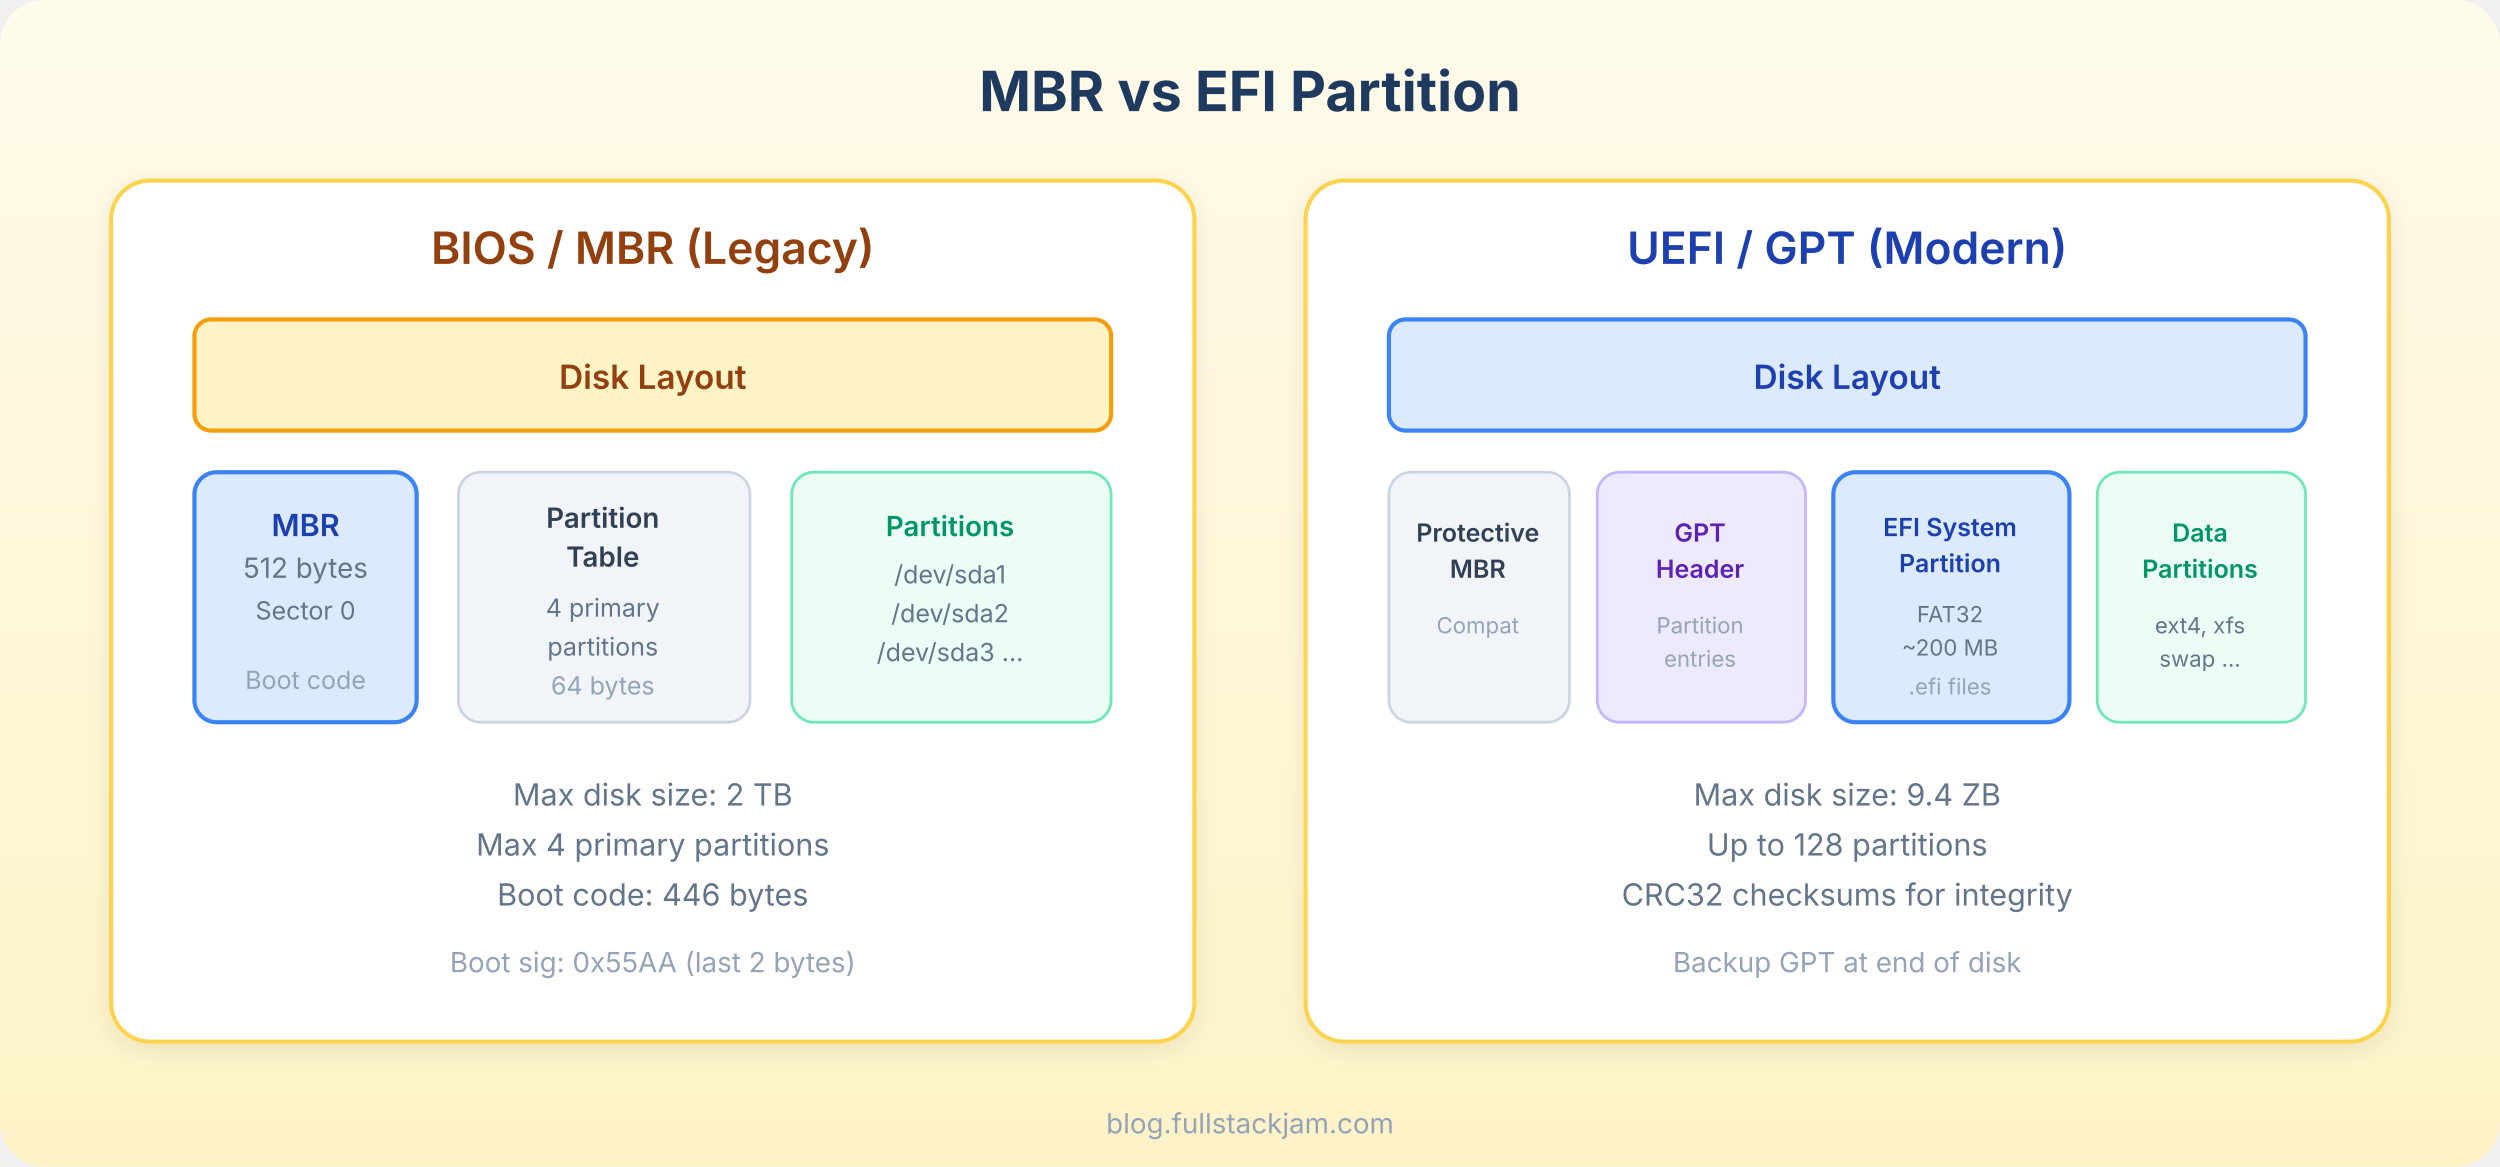
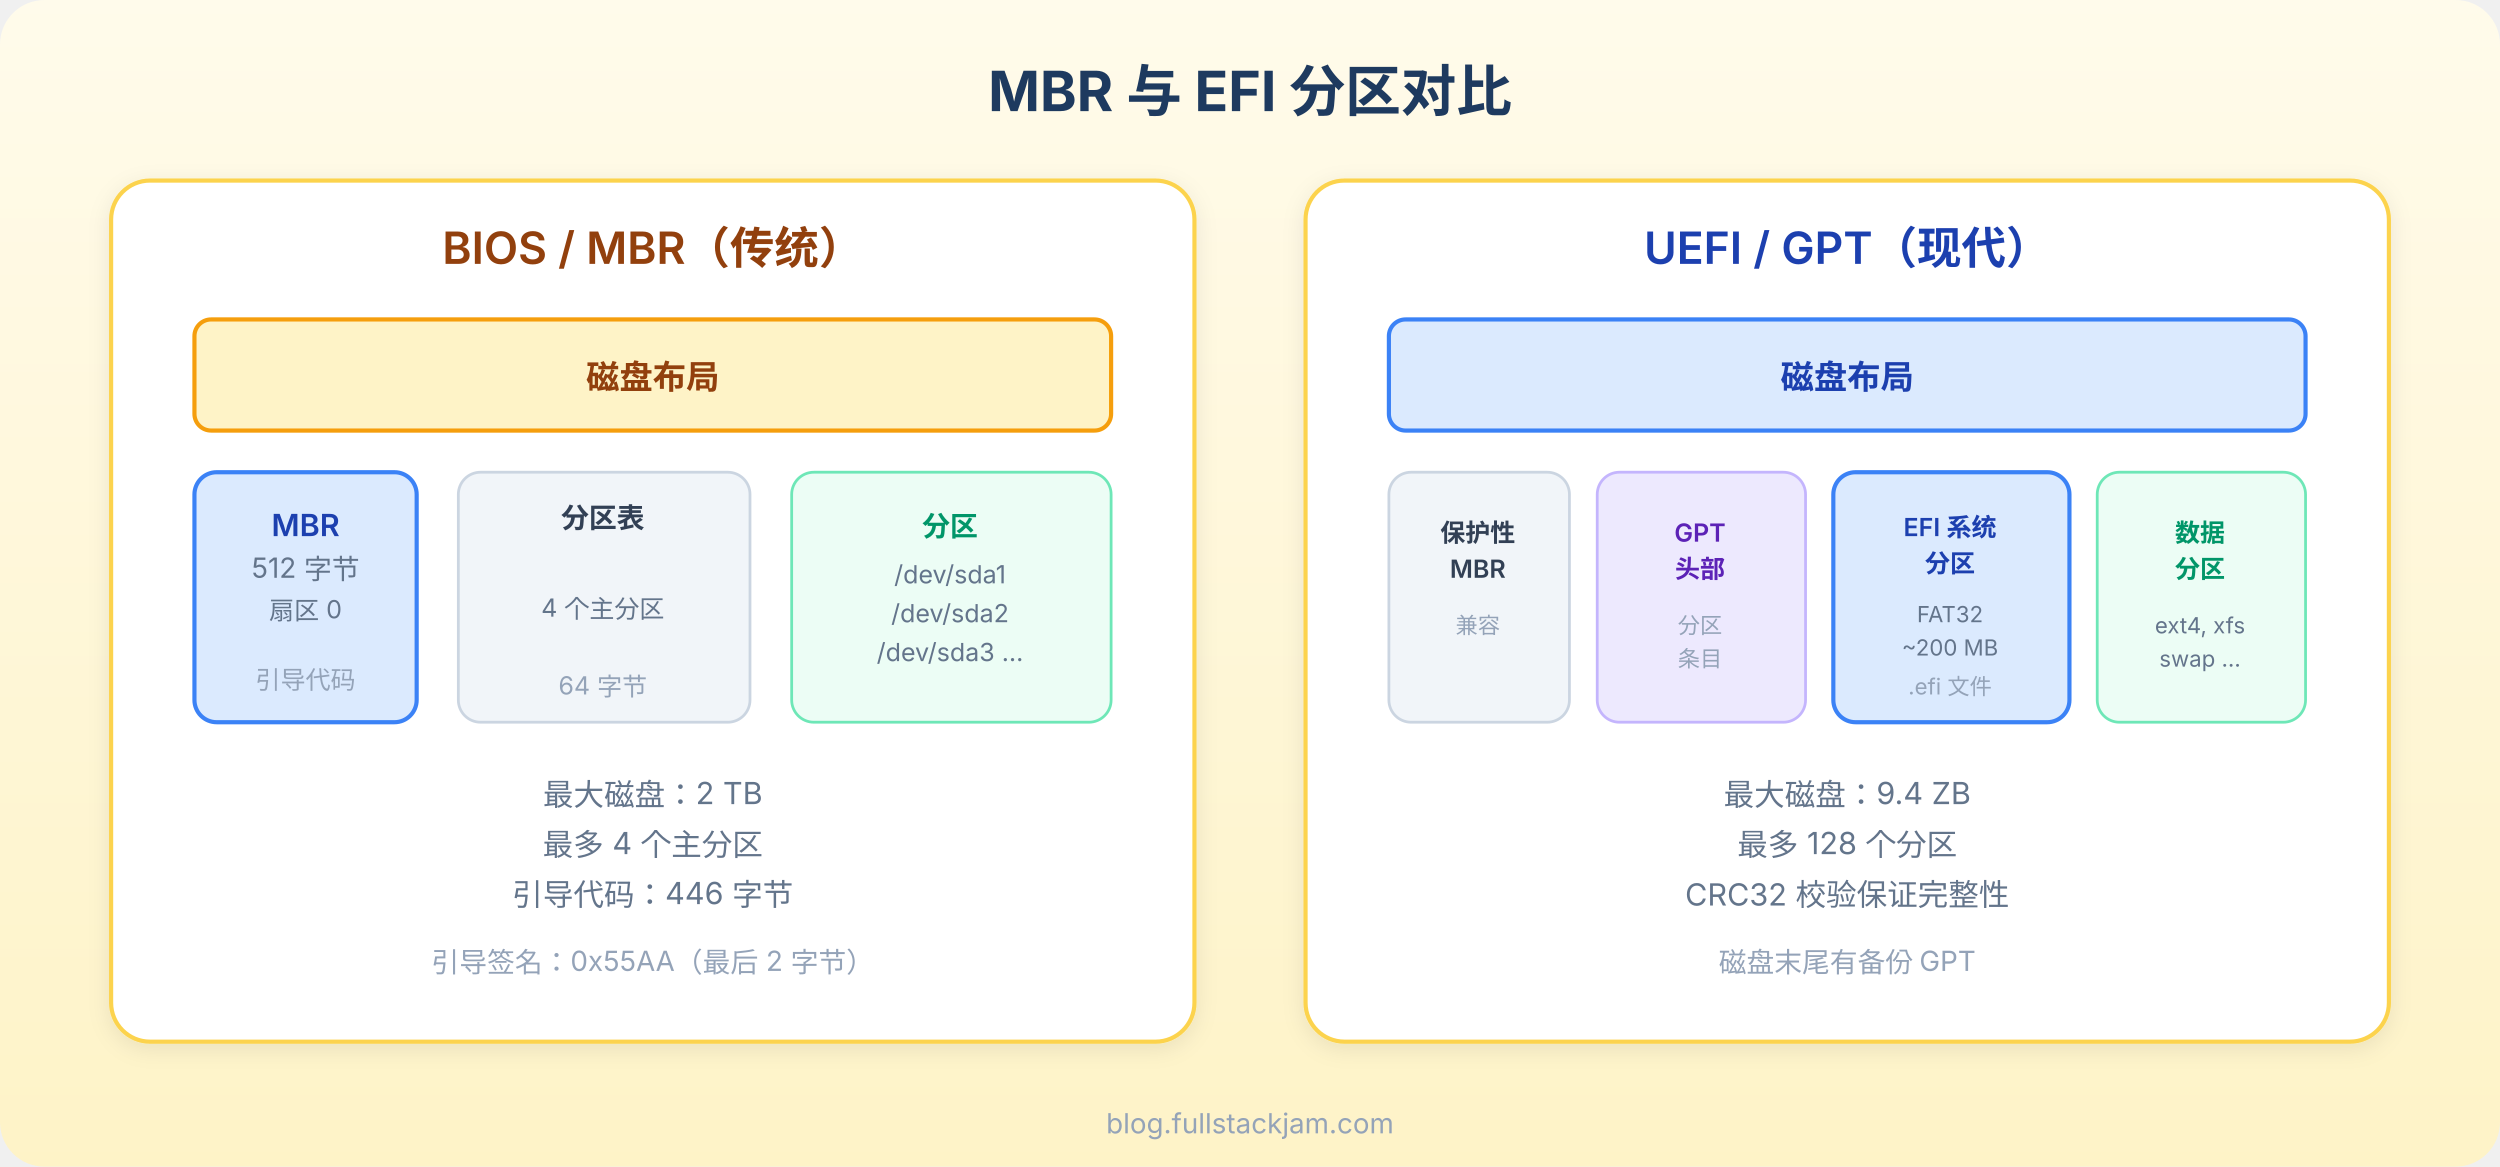
<svg xmlns="http://www.w3.org/2000/svg" viewBox="0 0 900 420" font-family="-apple-system, 'Noto Sans SC', sans-serif">
  <defs>
    <linearGradient id="bg3" x1="0" y1="0" x2="0" y2="1">
      <stop offset="0%" stop-color="#FFFBEB" />
      <stop offset="100%" stop-color="#FEF3C7" />
    </linearGradient>
    <filter id="shadow3">
      <feDropShadow dx="0" dy="2" stdDeviation="4" flood-opacity="0.08" />
    </filter>
  </defs>
  <rect width="900" height="420" rx="16" fill="url(#bg3)" />
-   <text x="450" y="40" text-anchor="middle" font-size="20" font-weight="bold" fill="#1E3A5F">MBR vs EFI Partition</text>
+   <text x="450" y="40" text-anchor="middle" font-size="20" font-weight="bold" fill="#1E3A5F">MBR 与 EFI 分区对比</text>
  <g filter="url(#shadow3)">
    <rect x="40" y="65" width="390" height="310" rx="14" fill="#fff" stroke="#FCD34D" stroke-width="1.5" />
-     <text x="235" y="95" text-anchor="middle" font-size="16" font-weight="600" fill="#92400E">BIOS / MBR (Legacy)</text>
+     <text x="235" y="95" text-anchor="middle" font-size="16" font-weight="600" fill="#92400E">BIOS / MBR（传统）</text>
    <rect x="70" y="115" width="330" height="40" rx="6" fill="#FEF3C7" stroke="#F59E0B" stroke-width="1.5" />
-     <text x="235" y="140" text-anchor="middle" font-size="12" font-weight="600" fill="#92400E">Disk Layout</text>
+     <text x="235" y="140" text-anchor="middle" font-size="12" font-weight="600" fill="#92400E">磁盘布局</text>
    <rect x="70" y="170" width="80" height="90" rx="8" fill="#DBEAFE" stroke="#3B82F6" stroke-width="1.5" />
    <text x="110" y="193" text-anchor="middle" font-size="11" font-weight="600" fill="#1E40AF">MBR</text>
-     <text x="110" y="208" text-anchor="middle" font-size="10" fill="#64748B">512 bytes</text>
-     <text x="110" y="223" text-anchor="middle" font-size="9" fill="#64748B">Sector 0</text>
-     <text x="110" y="248" text-anchor="middle" font-size="9" fill="#94A3B8">Boot code</text>
+     <text x="110" y="208" text-anchor="middle" font-size="10" fill="#64748B">512 字节</text>
+     <text x="110" y="223" text-anchor="middle" font-size="9" fill="#64748B">扇区 0</text>
+     <text x="110" y="248" text-anchor="middle" font-size="9" fill="#94A3B8">引导代码</text>
    <rect x="165" y="170" width="105" height="90" rx="8" fill="#F1F5F9" stroke="#CBD5E1" stroke-width="1" />
-     <text x="217" y="190" text-anchor="middle" font-size="10" font-weight="600" fill="#334155">Partition</text>
-     <text x="217" y="204" text-anchor="middle" font-size="10" font-weight="600" fill="#334155">Table</text>
-     <text x="217" y="222" text-anchor="middle" font-size="9" fill="#64748B">4 primary</text>
-     <text x="217" y="236" text-anchor="middle" font-size="9" fill="#64748B">partitions</text>
-     <text x="217" y="250" text-anchor="middle" font-size="9" fill="#94A3B8">64 bytes</text>
+     <text x="217" y="190" text-anchor="middle" font-size="10" font-weight="600" fill="#334155">分区表</text>
+     <text x="217" y="222" text-anchor="middle" font-size="9" fill="#64748B">4 个主分区</text>
+     <text x="217" y="250" text-anchor="middle" font-size="9" fill="#94A3B8">64 字节</text>
    <rect x="285" y="170" width="115" height="90" rx="8" fill="#ECFDF5" stroke="#6EE7B7" stroke-width="1" />
-     <text x="342" y="193" text-anchor="middle" font-size="10" font-weight="600" fill="#059669">Partitions</text>
+     <text x="342" y="193" text-anchor="middle" font-size="10" font-weight="600" fill="#059669">分区</text>
    <text x="342" y="210" text-anchor="middle" font-size="9" fill="#64748B">/dev/sda1</text>
    <text x="342" y="224" text-anchor="middle" font-size="9" fill="#64748B">/dev/sda2</text>
    <text x="342" y="238" text-anchor="middle" font-size="9" fill="#64748B">/dev/sda3 ...</text>
-     <text x="235" y="290" text-anchor="middle" font-size="11" fill="#64748B">Max disk size: 2 TB</text>
-     <text x="235" y="308" text-anchor="middle" font-size="11" fill="#64748B">Max 4 primary partitions</text>
-     <text x="235" y="326" text-anchor="middle" font-size="11" fill="#64748B">Boot code: 446 bytes</text>
-     <text x="235" y="350" text-anchor="middle" font-size="10" fill="#94A3B8">Boot sig: 0x55AA (last 2 bytes)</text>
+     <text x="235" y="290" text-anchor="middle" font-size="11" fill="#64748B">最大磁盘：2 TB</text>
+     <text x="235" y="308" text-anchor="middle" font-size="11" fill="#64748B">最多 4 个主分区</text>
+     <text x="235" y="326" text-anchor="middle" font-size="11" fill="#64748B">引导代码：446 字节</text>
+     <text x="235" y="350" text-anchor="middle" font-size="10" fill="#94A3B8">引导签名：0x55AA（最后 2 字节）</text>
  </g>
  <g filter="url(#shadow3)">
    <rect x="470" y="65" width="390" height="310" rx="14" fill="#fff" stroke="#FCD34D" stroke-width="1.5" />
-     <text x="665" y="95" text-anchor="middle" font-size="16" font-weight="600" fill="#1E40AF">UEFI / GPT (Modern)</text>
+     <text x="665" y="95" text-anchor="middle" font-size="16" font-weight="600" fill="#1E40AF">UEFI / GPT（现代）</text>
    <rect x="500" y="115" width="330" height="40" rx="6" fill="#DBEAFE" stroke="#3B82F6" stroke-width="1.5" />
-     <text x="665" y="140" text-anchor="middle" font-size="12" font-weight="600" fill="#1E40AF">Disk Layout</text>
+     <text x="665" y="140" text-anchor="middle" font-size="12" font-weight="600" fill="#1E40AF">磁盘布局</text>
    <rect x="500" y="170" width="65" height="90" rx="8" fill="#F1F5F9" stroke="#CBD5E1" stroke-width="1" />
-     <text x="532" y="195" text-anchor="middle" font-size="9" font-weight="600" fill="#334155">Protective</text>
+     <text x="532" y="195" text-anchor="middle" font-size="9" font-weight="600" fill="#334155">保护性</text>
    <text x="532" y="208" text-anchor="middle" font-size="9" font-weight="600" fill="#334155">MBR</text>
-     <text x="532" y="228" text-anchor="middle" font-size="8" fill="#94A3B8">Compat</text>
+     <text x="532" y="228" text-anchor="middle" font-size="8" fill="#94A3B8">兼容</text>
    <rect x="575" y="170" width="75" height="90" rx="8" fill="#EDE9FE" stroke="#C4B5FD" stroke-width="1" />
    <text x="612" y="195" text-anchor="middle" font-size="9" font-weight="600" fill="#5B21B6">GPT</text>
-     <text x="612" y="208" text-anchor="middle" font-size="9" font-weight="600" fill="#5B21B6">Header</text>
-     <text x="612" y="228" text-anchor="middle" font-size="8" fill="#94A3B8">Partition</text>
-     <text x="612" y="240" text-anchor="middle" font-size="8" fill="#94A3B8">entries</text>
+     <text x="612" y="208" text-anchor="middle" font-size="9" font-weight="600" fill="#5B21B6">头部</text>
+     <text x="612" y="228" text-anchor="middle" font-size="8" fill="#94A3B8">分区</text>
+     <text x="612" y="240" text-anchor="middle" font-size="8" fill="#94A3B8">条目</text>
    <rect x="660" y="170" width="85" height="90" rx="8" fill="#DBEAFE" stroke="#3B82F6" stroke-width="1.5" />
-     <text x="702" y="193" text-anchor="middle" font-size="9" font-weight="600" fill="#1E40AF">EFI System</text>
-     <text x="702" y="206" text-anchor="middle" font-size="9" font-weight="600" fill="#1E40AF">Partition</text>
+     <text x="702" y="193" text-anchor="middle" font-size="9" font-weight="600" fill="#1E40AF">EFI 系统</text>
+     <text x="702" y="206" text-anchor="middle" font-size="9" font-weight="600" fill="#1E40AF">分区</text>
    <text x="702" y="224" text-anchor="middle" font-size="8" fill="#64748B">FAT32</text>
    <text x="702" y="236" text-anchor="middle" font-size="8" fill="#64748B">~200 MB</text>
-     <text x="702" y="250" text-anchor="middle" font-size="8" fill="#94A3B8">.efi files</text>
+     <text x="702" y="250" text-anchor="middle" font-size="8" fill="#94A3B8">.efi 文件</text>
    <rect x="755" y="170" width="75" height="90" rx="8" fill="#ECFDF5" stroke="#6EE7B7" stroke-width="1" />
-     <text x="792" y="195" text-anchor="middle" font-size="9" font-weight="600" fill="#059669">Data</text>
-     <text x="792" y="208" text-anchor="middle" font-size="9" font-weight="600" fill="#059669">Partitions</text>
+     <text x="792" y="195" text-anchor="middle" font-size="9" font-weight="600" fill="#059669">数据</text>
+     <text x="792" y="208" text-anchor="middle" font-size="9" font-weight="600" fill="#059669">分区</text>
    <text x="792" y="228" text-anchor="middle" font-size="8" fill="#64748B">ext4, xfs</text>
    <text x="792" y="240" text-anchor="middle" font-size="8" fill="#64748B">swap ...</text>
-     <text x="665" y="290" text-anchor="middle" font-size="11" fill="#64748B">Max disk size: 9.4 ZB</text>
-     <text x="665" y="308" text-anchor="middle" font-size="11" fill="#64748B">Up to 128 partitions</text>
-     <text x="665" y="326" text-anchor="middle" font-size="11" fill="#64748B">CRC32 checksums for integrity</text>
-     <text x="665" y="350" text-anchor="middle" font-size="10" fill="#94A3B8">Backup GPT at end of disk</text>
+     <text x="665" y="290" text-anchor="middle" font-size="11" fill="#64748B">最大磁盘：9.4 ZB</text>
+     <text x="665" y="308" text-anchor="middle" font-size="11" fill="#64748B">最多 128 个分区</text>
+     <text x="665" y="326" text-anchor="middle" font-size="11" fill="#64748B">CRC32 校验保证完整性</text>
+     <text x="665" y="350" text-anchor="middle" font-size="10" fill="#94A3B8">磁盘末尾有备份 GPT</text>
  </g>
  <text x="450" y="408" text-anchor="middle" font-size="10" fill="#94A3B8">blog.fullstackjam.com</text>
</svg>
